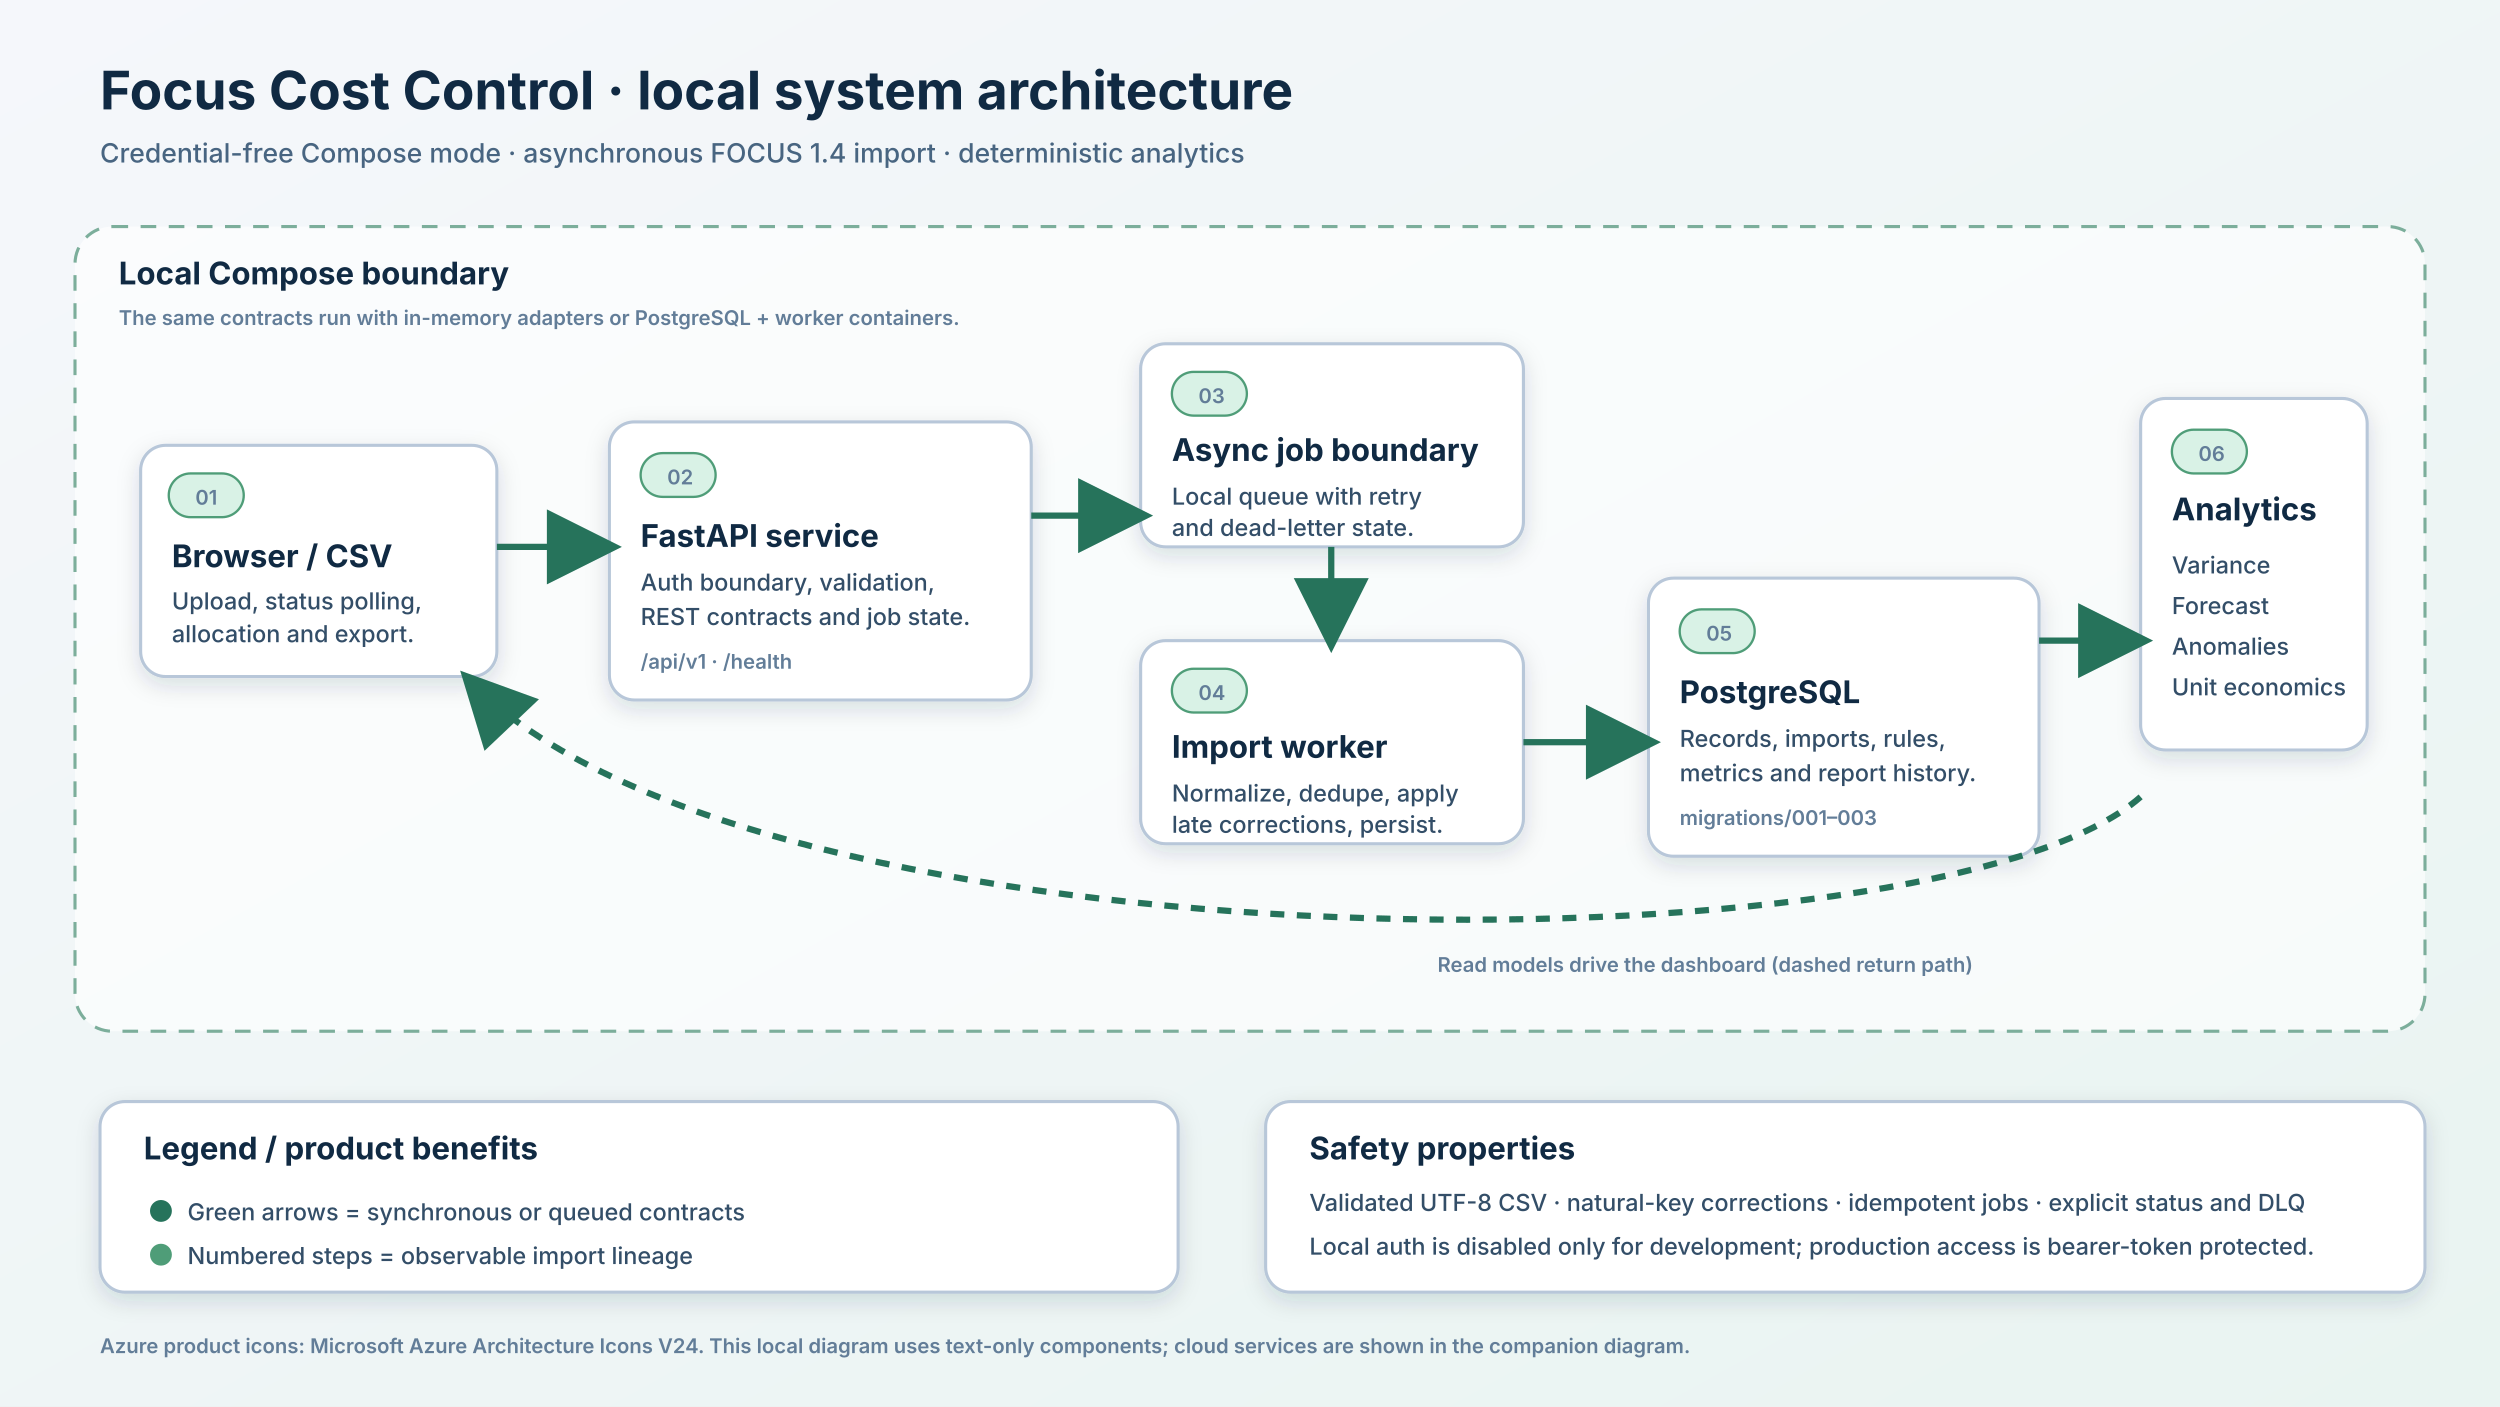
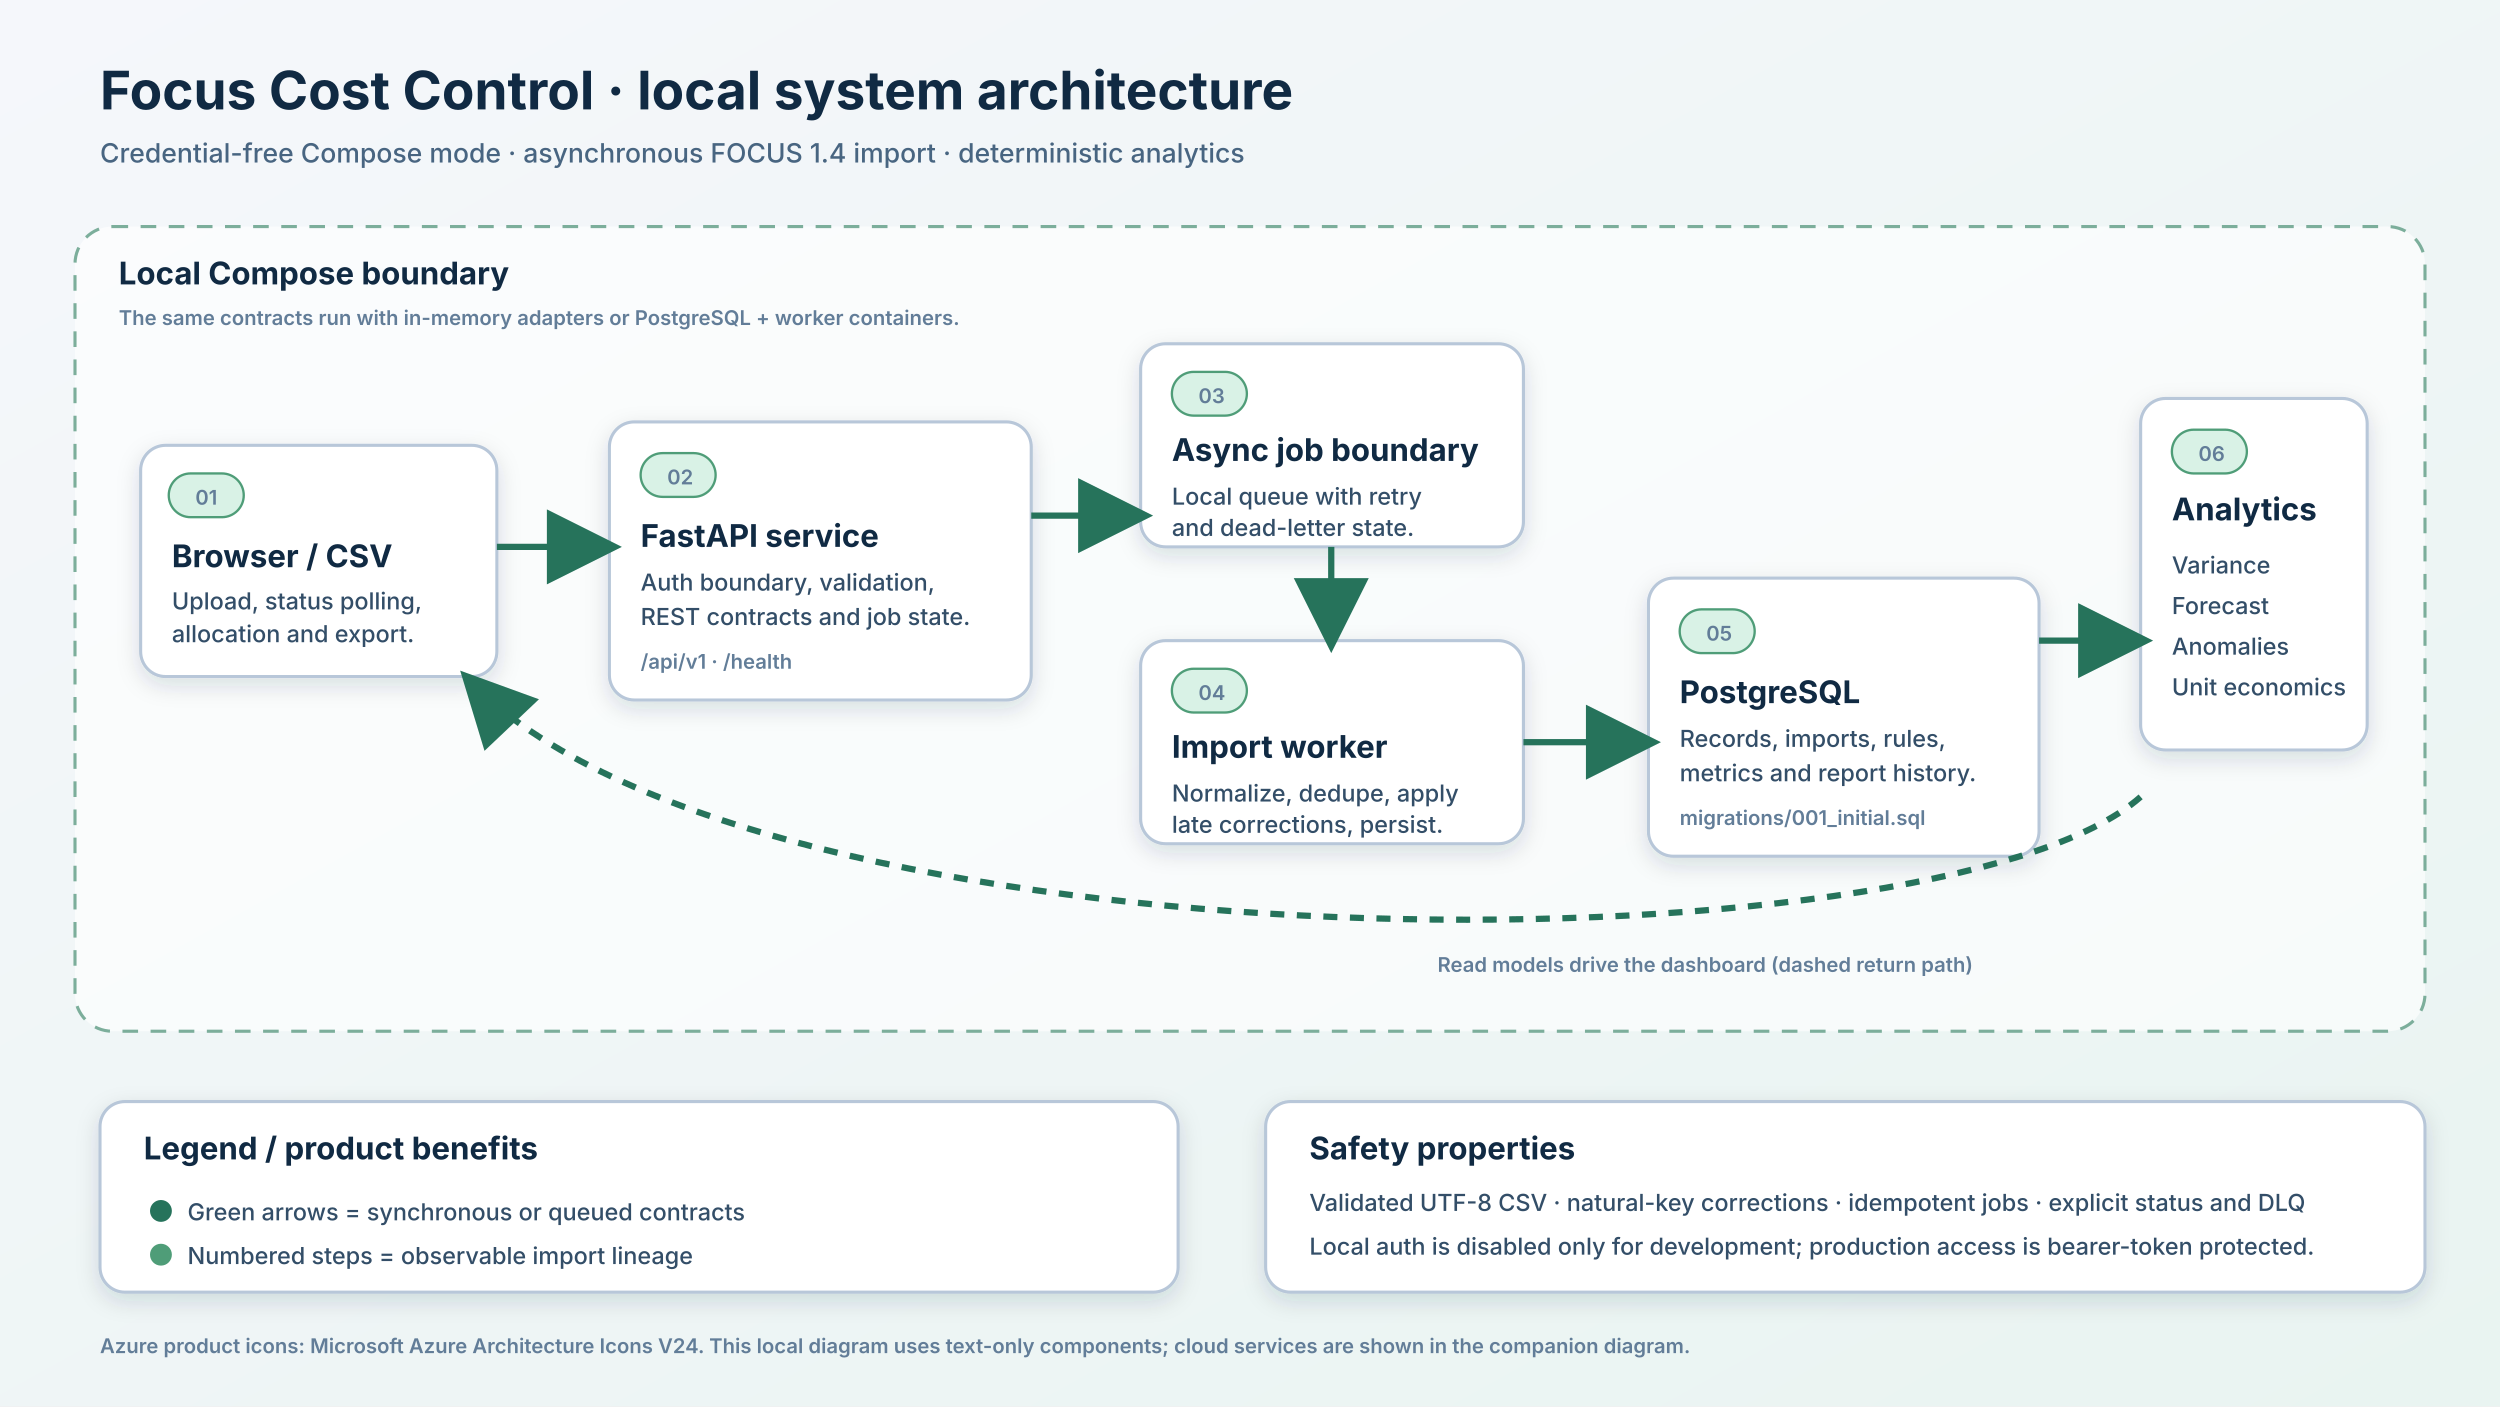
<svg xmlns="http://www.w3.org/2000/svg" width="1600" height="900" viewBox="0 0 1600 900" role="img" aria-labelledby="title desc">
  <defs>
    <linearGradient id="bg" x1="0" x2="1" y1="0" y2="1">
      <stop offset="0" stop-color="#f5f7fb" />
      <stop offset="1" stop-color="#e9f4f1" />
    </linearGradient>
    <filter id="shadow" x="-20%" y="-20%" width="140%" height="140%">
      <feDropShadow dx="0" dy="5" stdDeviation="7" flood-color="#102a43" flood-opacity=".14" />
    </filter>
    <marker id="arrow" markerWidth="12" markerHeight="12" refX="10" refY="6" orient="auto">
      <path d="M0 0L12 6L0 12z" fill="#26735b" />
    </marker>
    <style>
      .title{font:700 34px system-ui,-apple-system,Segoe UI,sans-serif;fill:#102a43}.subtitle{font:500 17px system-ui,-apple-system,Segoe UI,sans-serif;fill:#486581}.h{font:700 20px system-ui,-apple-system,Segoe UI,sans-serif;fill:#102a43}.body{font:500 15px system-ui,-apple-system,Segoe UI,sans-serif;fill:#334e68}.small{font:600 13px system-ui,-apple-system,Segoe UI,sans-serif;fill:#627d98}.number{font:700 17px system-ui,-apple-system,Segoe UI,sans-serif;fill:white}.edge{stroke:#26735b;stroke-width:4;fill:none;marker-end:url(#arrow)}.box{fill:white;stroke:#b8c7d9;stroke-width:2;rx:16;filter:url(#shadow)}.boundary{fill:#ffffff;fill-opacity:.62;stroke:#7cae9b;stroke-width:2;stroke-dasharray:10 8;rx:24}.pill{fill:#d9f2e6;stroke:#4f9d78;stroke-width:1.5;rx:14}
    </style>
  </defs>
  <rect width="1600" height="900" fill="url(#bg)" />
  <text x="64" y="70" class="title">Focus Cost Control · local system architecture</text>
  <text x="64" y="104" class="subtitle">Credential-free Compose mode · asynchronous FOCUS 1.4 import · deterministic analytics</text>
  <rect x="48" y="145" width="1504" height="515" class="boundary" />
  <text x="76" y="182" class="h">Local Compose boundary</text>
  <text x="76" y="208" class="small">The same contracts run with in-memory adapters or PostgreSQL + worker containers.</text>
  <g transform="translate(90 285)">
    <rect width="228" height="148" class="box" />
    <rect x="18" y="18" width="48" height="28" class="pill" />
    <text x="35" y="38" class="small">01</text>
    <text x="20" y="78" class="h">Browser / CSV</text>
    <text x="20" y="105" class="body">Upload, status polling,</text>
    <text x="20" y="126" class="body">allocation and export.</text>
  </g>
  <g transform="translate(390 270)">
    <rect width="270" height="178" class="box" />
    <rect x="20" y="20" width="48" height="28" class="pill" />
    <text x="37" y="40" class="small">02</text>
    <text x="20" y="80" class="h">FastAPI service</text>
    <text x="20" y="108" class="body">Auth boundary, validation,</text>
    <text x="20" y="130" class="body">REST contracts and job state.</text>
    <text x="20" y="158" class="small">/api/v1 · /health</text>
  </g>
  <g transform="translate(730 220)">
    <rect width="245" height="130" class="box" />
    <rect x="20" y="18" width="48" height="28" class="pill" />
    <text x="37" y="38" class="small">03</text>
    <text x="20" y="75" class="h">Async job boundary</text>
    <text x="20" y="103" class="body">Local queue with retry</text>
    <text x="20" y="123" class="body">and dead-letter state.</text>
  </g>
  <g transform="translate(730 410)">
    <rect width="245" height="130" class="box" />
    <rect x="20" y="18" width="48" height="28" class="pill" />
    <text x="37" y="38" class="small">04</text>
    <text x="20" y="75" class="h">Import worker</text>
    <text x="20" y="103" class="body">Normalize, dedupe, apply</text>
    <text x="20" y="123" class="body">late corrections, persist.</text>
  </g>
  <g transform="translate(1055 370)">
    <rect width="250" height="178" class="box" />
    <rect x="20" y="20" width="48" height="28" class="pill" />
    <text x="37" y="40" class="small">05</text>
    <text x="20" y="80" class="h">PostgreSQL</text>
    <text x="20" y="108" class="body">Records, imports, rules,</text>
    <text x="20" y="130" class="body">metrics and report history.</text>
-     <text x="20" y="158" class="small">migrations/001–003</text>
+     <text x="20" y="158" class="small">migrations/001_initial.sql</text>
  </g>
  <g transform="translate(1370 255)">
    <rect width="145" height="225" class="box" />
    <rect x="20" y="20" width="48" height="28" class="pill" />
    <text x="37" y="40" class="small">06</text>
    <text x="20" y="78" class="h">Analytics</text>
    <text x="20" y="112" class="body">Variance</text>
    <text x="20" y="138" class="body">Forecast</text>
    <text x="20" y="164" class="body">Anomalies</text>
    <text x="20" y="190" class="body">Unit economics</text>
  </g>
  <path d="M318 350H390" class="edge" />
  <path d="M660 330H730" class="edge" />
  <path d="M852 350V410" class="edge" />
  <path d="M975 475H1055" class="edge" />
  <path d="M1305 410H1370" class="edge" />
  <path d="M1370 510C1240 625 480 625 300 435" class="edge" stroke-dasharray="9 8" />
  <text x="920" y="622" class="small">Read models drive the dashboard (dashed return path)</text>
  <rect x="64" y="705" width="690" height="122" class="box" />
  <text x="92" y="742" class="h">Legend / product benefits</text>
  <circle cx="103" cy="775" r="7" fill="#26735b" />
  <text x="120" y="781" class="body">Green arrows = synchronous or queued contracts</text>
  <circle cx="103" cy="803" r="7" fill="#4f9d78" />
  <text x="120" y="809" class="body">Numbered steps = observable import lineage</text>
  <rect x="810" y="705" width="742" height="122" class="box" />
  <text x="838" y="742" class="h">Safety properties</text>
  <text x="838" y="775" class="body">Validated UTF-8 CSV · natural-key corrections · idempotent jobs · explicit status and DLQ</text>
  <text x="838" y="803" class="body">Local auth is disabled only for development; production access is bearer-token protected.</text>
  <text x="64" y="866" class="small">Azure product icons: Microsoft Azure Architecture Icons V24. This local diagram uses text-only components; cloud services are shown in the companion diagram.</text>
</svg>
